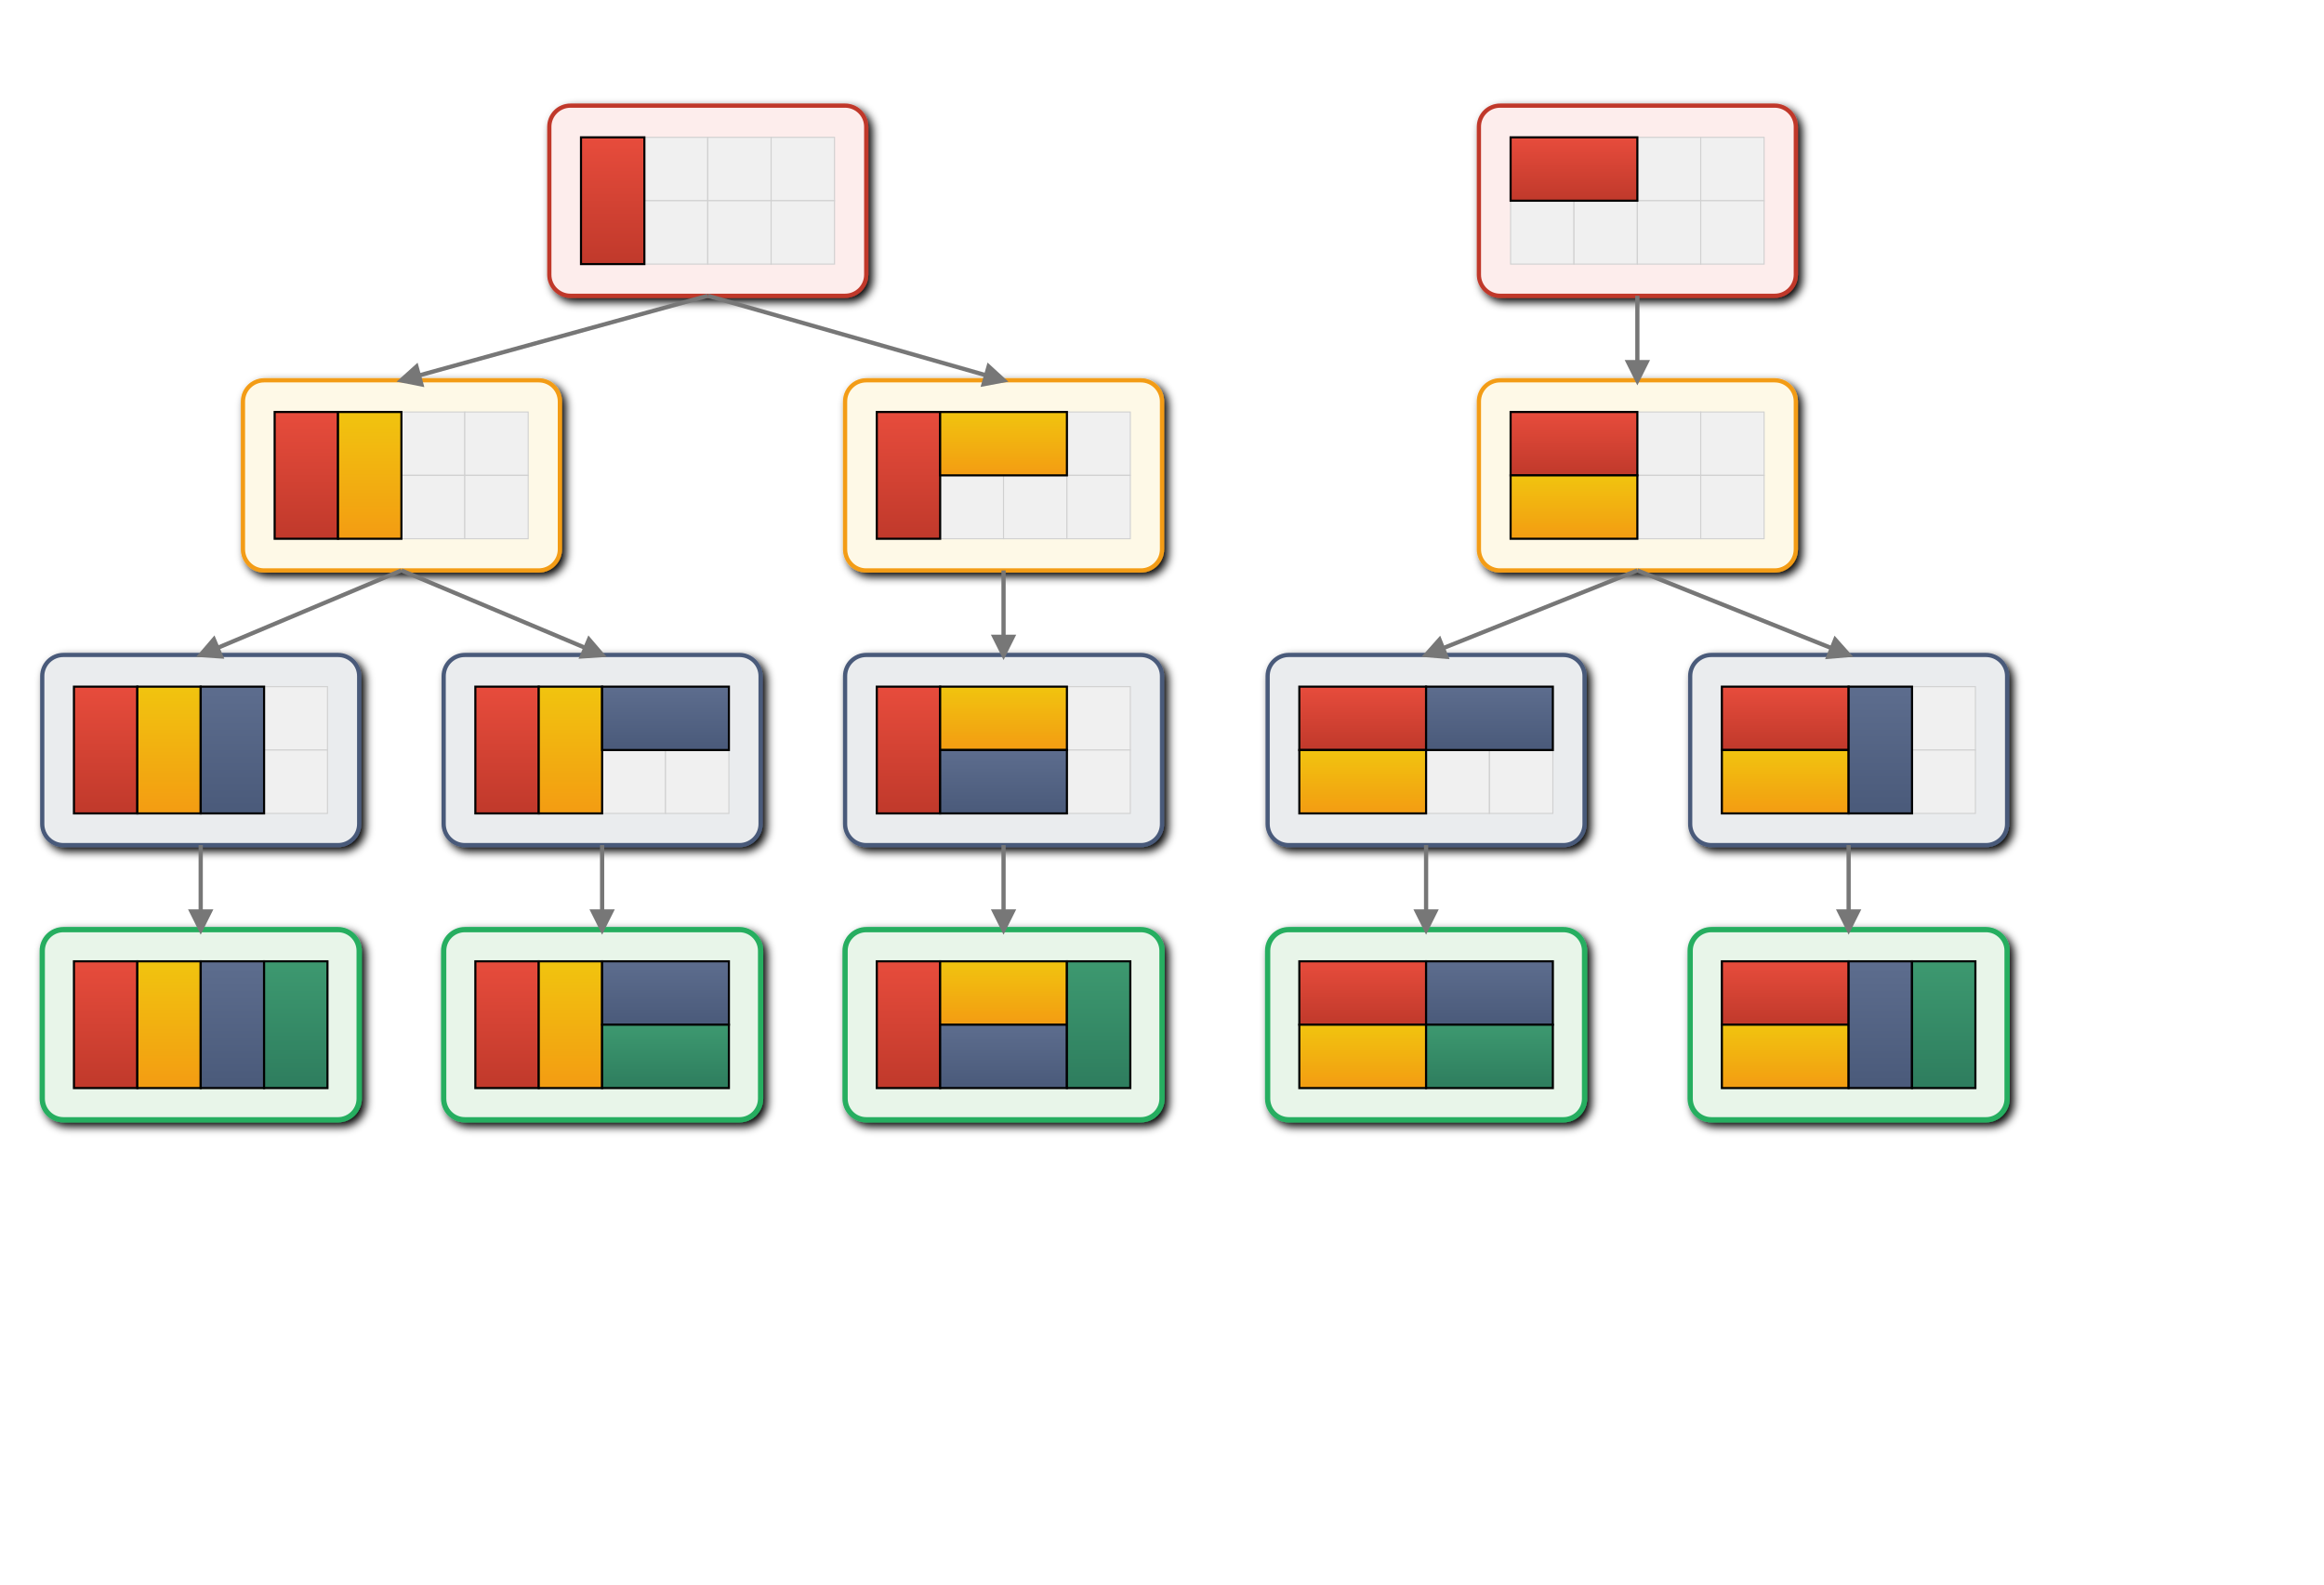
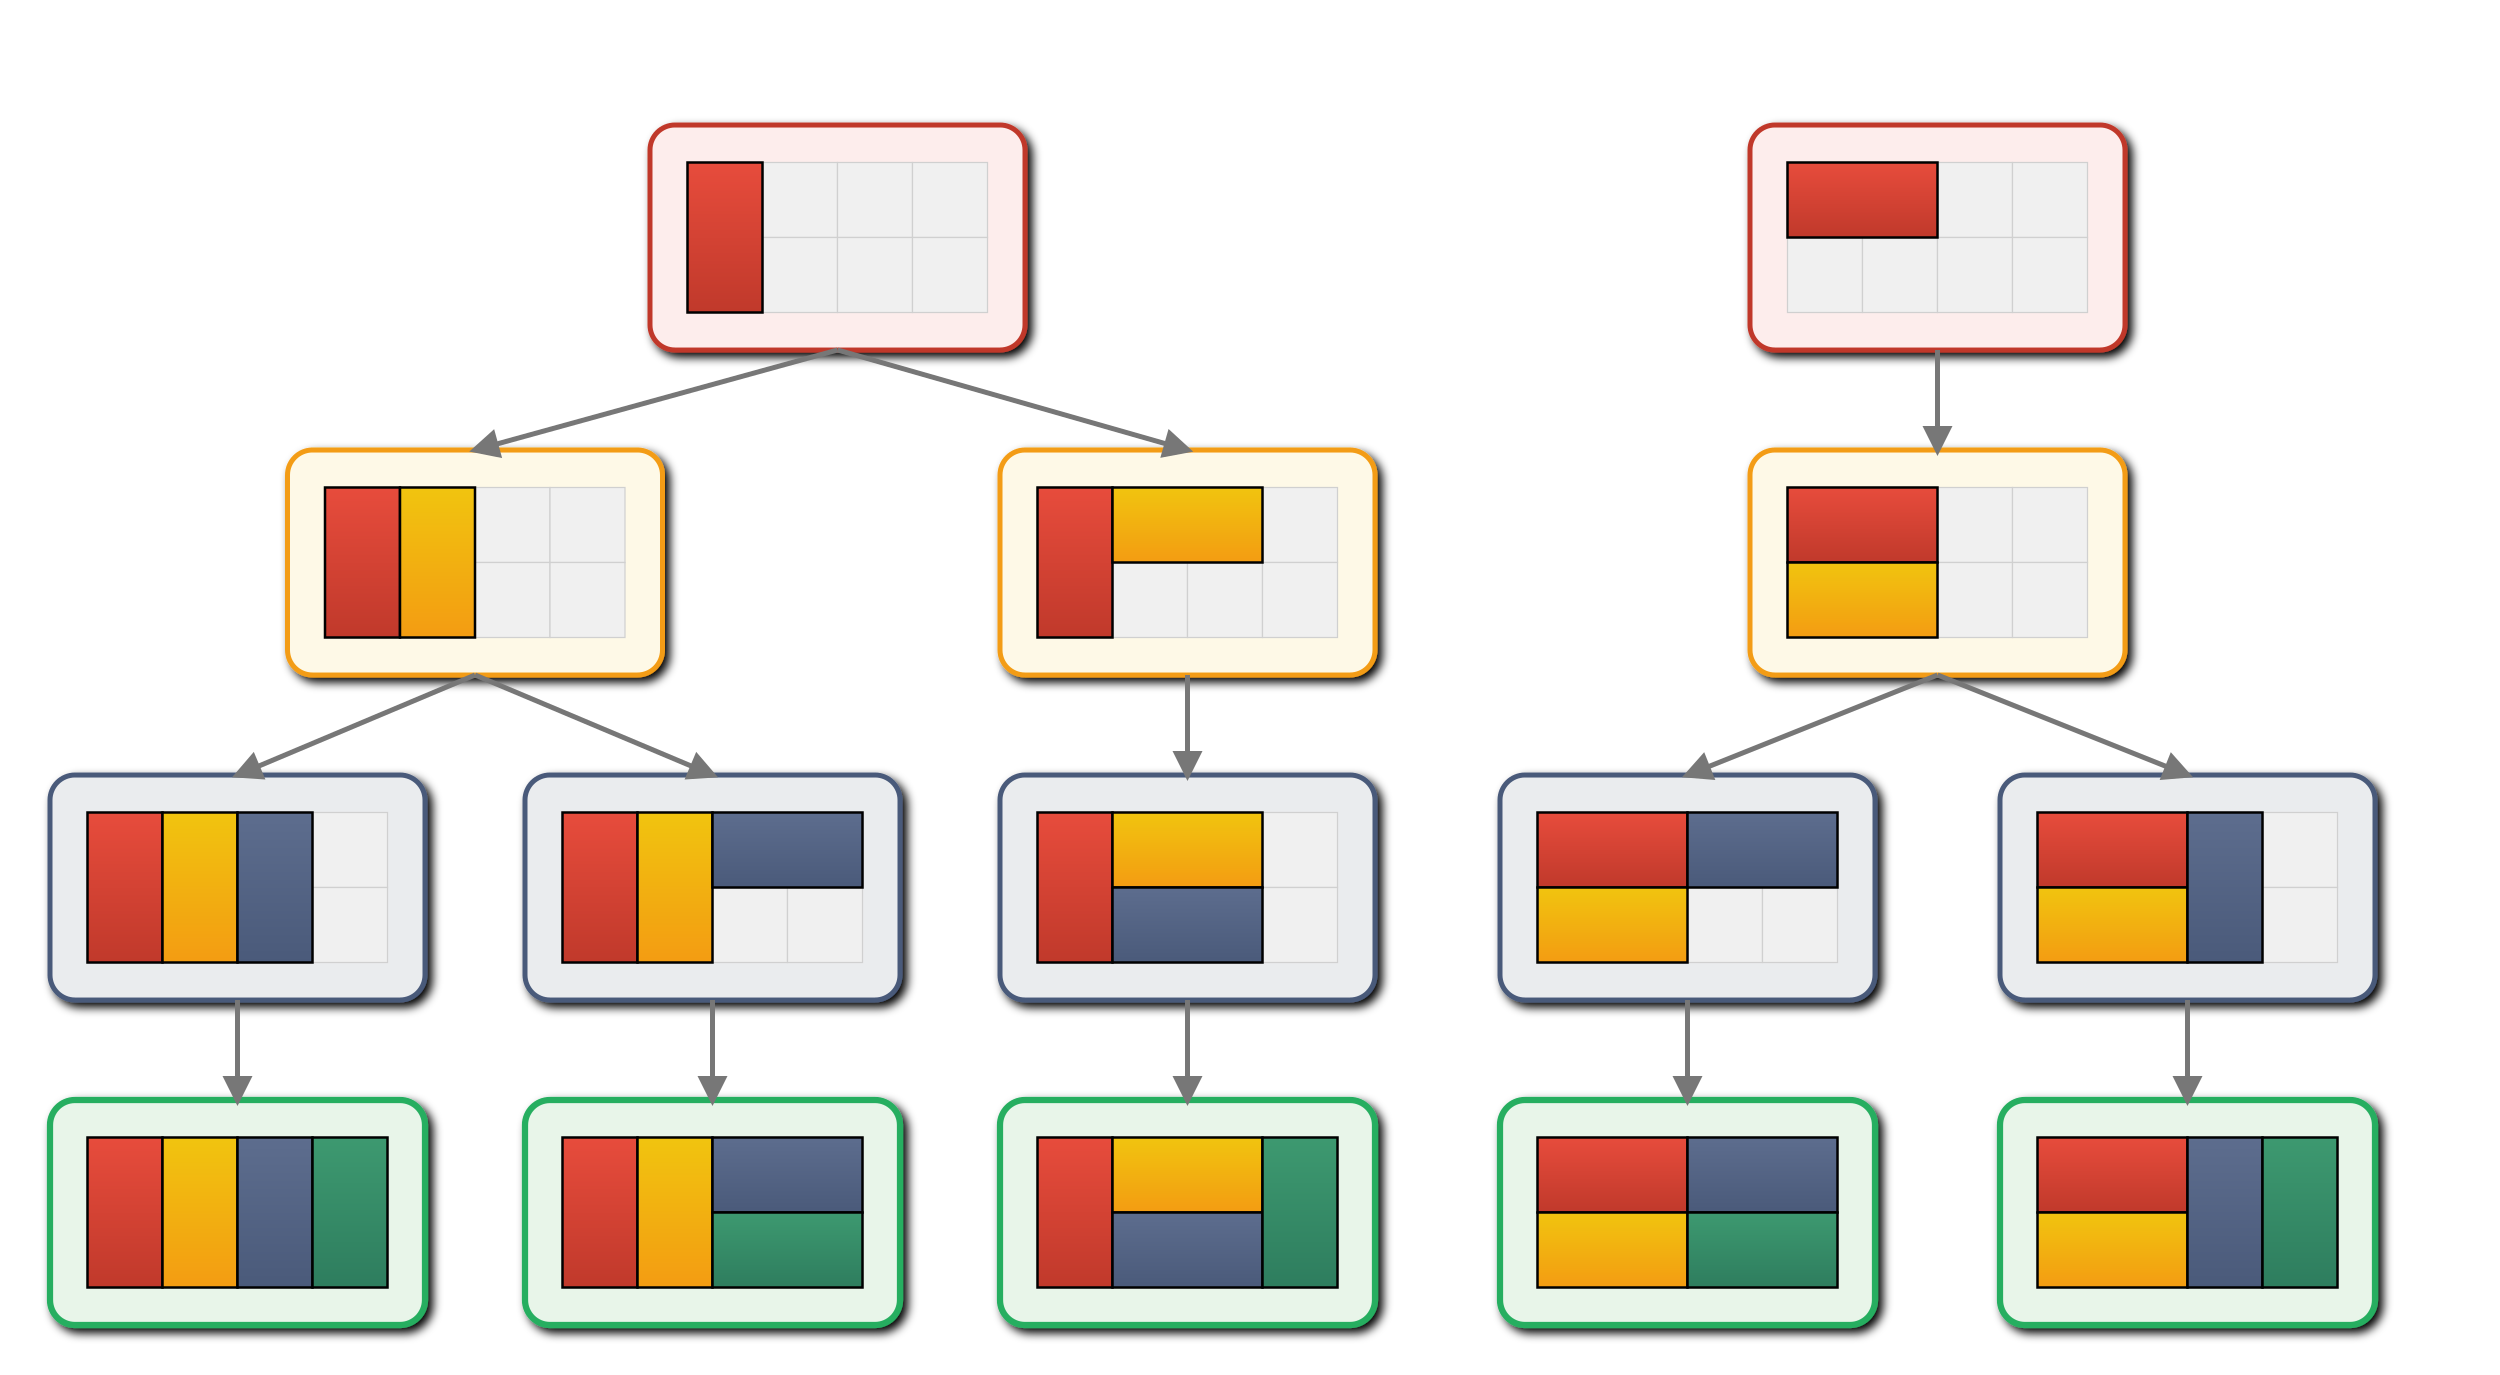
- <svg xmlns="http://www.w3.org/2000/svg" width="1100" height="750" font-family="Arial, sans-serif">
+ <svg xmlns="http://www.w3.org/2000/svg" width="1000" height="550" font-family="Arial, sans-serif">
  <defs>
    <style>
			.C_GRID   { fill: #F0F0F0; stroke: #D0D0D0; stroke-width: 0.5; }
			.C_LINE   { stroke: #777; stroke-width: 2; marker-end: url(#arrowhead); }

			/* New Node Box styles based on domino color */
			.C_BOX_A { fill: #FDEDEC; stroke: #C0392B; stroke-width: 2; filter: url(#shadow); } /* Red Step */
			.C_BOX_B { fill: #FEF9E7; stroke: #F39C12; stroke-width: 2; filter: url(#shadow); } /* Gold Step */
			.C_BOX_C { fill: #EAECEE; stroke: #4A5A7A; stroke-width: 2; filter: url(#shadow); } /* Indigo Step */
			.C_BOX_D { fill: #E8F5E9; stroke: #27AE60; stroke-width: 2.5; filter: url(#shadow); } /* Green Step (Leaf) */
		</style>
    <linearGradient id="gradRed" x1="0%" y1="0%" x2="0%" y2="100%">
      <stop offset="0%" style="stop-color:#E74C3C;stop-opacity:1" />
      <stop offset="100%" style="stop-color:#C0392B;stop-opacity:1" />
    </linearGradient>
    <linearGradient id="gradGold" x1="0%" y1="0%" x2="0%" y2="100%">
      <stop offset="0%" style="stop-color:#F1C40F;stop-opacity:1" />
      <stop offset="100%" style="stop-color:#F39C12;stop-opacity:1" />
    </linearGradient>
    <linearGradient id="gradIndigo" x1="0%" y1="0%" x2="0%" y2="100%">
      <stop offset="0%" style="stop-color:#5D6D8E;stop-opacity:1" />
      <stop offset="100%" style="stop-color:#4A5A7A;stop-opacity:1" />
    </linearGradient>
    <linearGradient id="gradGreen" x1="0%" y1="0%" x2="0%" y2="100%">
      <stop offset="0%" style="stop-color:#3D9970;stop-opacity:1" />
      <stop offset="100%" style="stop-color:#2E7D5E;stop-opacity:1" />
    </linearGradient>
    <filter id="shadow" x="-50%" y="-50%" width="200%" height="200%">
      <feOffset result="offOut" in="SourceAlpha" dx="2" dy="2" />
      <feGaussianBlur result="blurOut" in="offOut" stdDeviation="2" />
      <feBlend in="SourceGraphic" in2="blurOut" mode="normal" />
    </filter>
    <marker id="arrowhead" viewBox="0 0 10 10" refX="8" refY="5" markerWidth="6" markerHeight="6" orient="auto">
      <path d="M 0 0 L 10 5 L 0 10 z" fill="#777" />
    </marker>
    <rect id="node-rect-base" x="0" y="0" width="150" height="90" rx="10" />
    <g id="grid_2x4">
      <rect x="0" y="0" width="30" height="30" class="C_GRID" />
      <rect x="30" y="0" width="30" height="30" class="C_GRID" />
      <rect x="60" y="0" width="30" height="30" class="C_GRID" />
      <rect x="90" y="0" width="30" height="30" class="C_GRID" />
      <rect x="0" y="30" width="30" height="30" class="C_GRID" />
      <rect x="30" y="30" width="30" height="30" class="C_GRID" />
      <rect x="60" y="30" width="30" height="30" class="C_GRID" />
      <rect x="90" y="30" width="30" height="30" class="C_GRID" />
    </g>
    <g id="t1-v1">
      <rect x="0" y="0" width="30" height="60" fill="url(#gradRed)" stroke="#000" />
    </g>
    <g id="t1-v2">
      <rect x="30" y="0" width="30" height="60" fill="url(#gradGold)" stroke="#000" />
    </g>
    <g id="t1-v3">
      <rect x="60" y="0" width="30" height="60" fill="url(#gradIndigo)" stroke="#000" />
    </g>
    <g id="t1-v4">
      <rect x="90" y="0" width="30" height="60" fill="url(#gradGreen)" stroke="#000" />
    </g>
    <g id="t2-v1">
      <rect x="0" y="0" width="30" height="60" fill="url(#gradRed)" stroke="#000" />
    </g>
    <g id="t2-v2">
      <rect x="30" y="0" width="30" height="60" fill="url(#gradGold)" stroke="#000" />
    </g>
    <g id="t2-h3-top">
      <rect x="60" y="0" width="60" height="30" fill="url(#gradIndigo)" stroke="#000" />
    </g>
    <g id="t2-h3-bot">
      <rect x="60" y="30" width="60" height="30" fill="url(#gradGreen)" stroke="#000" />
    </g>
    <g id="t3-v1">
      <rect x="0" y="0" width="30" height="60" fill="url(#gradRed)" stroke="#000" />
    </g>
    <g id="t3-h2-top">
      <rect x="30" y="0" width="60" height="30" fill="url(#gradGold)" stroke="#000" />
    </g>
    <g id="t3-h2-bot">
      <rect x="30" y="30" width="60" height="30" fill="url(#gradIndigo)" stroke="#000" />
    </g>
    <g id="t3-v4">
      <rect x="90" y="0" width="30" height="60" fill="url(#gradGreen)" stroke="#000" />
    </g>
    <g id="t4-h1-top">
      <rect x="0" y="0" width="60" height="30" fill="url(#gradRed)" stroke="#000" />
    </g>
    <g id="t4-h1-bot">
      <rect x="0" y="30" width="60" height="30" fill="url(#gradGold)" stroke="#000" />
    </g>
    <g id="t4-h3-top">
      <rect x="60" y="0" width="60" height="30" fill="url(#gradIndigo)" stroke="#000" />
    </g>
    <g id="t4-h3-bot">
      <rect x="60" y="30" width="60" height="30" fill="url(#gradGreen)" stroke="#000" />
    </g>
    <g id="t5-h1-top">
      <rect x="0" y="0" width="60" height="30" fill="url(#gradRed)" stroke="#000" />
    </g>
    <g id="t5-h1-bot">
      <rect x="0" y="30" width="60" height="30" fill="url(#gradGold)" stroke="#000" />
    </g>
    <g id="t5-v3">
      <rect x="60" y="0" width="30" height="60" fill="url(#gradIndigo)" stroke="#000" />
    </g>
    <g id="t5-v4">
      <rect x="90" y="0" width="30" height="60" fill="url(#gradGreen)" stroke="#000" />
    </g>
  </defs>
  <g id="Tree1">
    <g transform="translate(260, 50)">
      <use href="#node-rect-base" class="C_BOX_A" />
      <g transform="translate(15, 15)">
        <use href="#grid_2x4" />
        <use href="#t1-v1" />
      </g>
    </g>
    <g transform="translate(115, 180)">
      <use href="#node-rect-base" class="C_BOX_B" />
      <g transform="translate(15, 15)">
        <use href="#grid_2x4" />
        <use href="#t1-v1" />
        <use href="#t1-v2" />
      </g>
    </g>
    <g transform="translate(20, 310)">
      <use href="#node-rect-base" class="C_BOX_C" />
      <g transform="translate(15, 15)">
        <use href="#grid_2x4" />
        <use href="#t1-v1" />
        <use href="#t1-v2" />
        <use href="#t1-v3" />
      </g>
    </g>
    <g transform="translate(20, 440)">
      <use href="#node-rect-base" class="C_BOX_D" />
      <g transform="translate(15, 15)">
        <use href="#grid_2x4" />
        <use href="#t1-v1" />
        <use href="#t1-v2" />
        <use href="#t1-v3" />
        <use href="#t1-v4" />
      </g>
    </g>
    <g transform="translate(210, 310)">
      <use href="#node-rect-base" class="C_BOX_C" />
      <g transform="translate(15, 15)">
        <use href="#grid_2x4" />
        <use href="#t2-v1" />
        <use href="#t2-v2" />
        <use href="#t2-h3-top" />
      </g>
    </g>
    <g transform="translate(210, 440)">
      <use href="#node-rect-base" class="C_BOX_D" />
      <g transform="translate(15, 15)">
        <use href="#grid_2x4" />
        <use href="#t2-v1" />
        <use href="#t2-v2" />
        <use href="#t2-h3-top" />
        <use href="#t2-h3-bot" />
      </g>
    </g>
    <g transform="translate(400, 180)">
      <use href="#node-rect-base" class="C_BOX_B" />
      <g transform="translate(15, 15)">
        <use href="#grid_2x4" />
        <use href="#t3-v1" />
        <use href="#t3-h2-top" />
      </g>
    </g>
    <g transform="translate(400, 310)">
      <use href="#node-rect-base" class="C_BOX_C" />
      <g transform="translate(15, 15)">
        <use href="#grid_2x4" />
        <use href="#t3-v1" />
        <use href="#t3-h2-top" />
        <use href="#t3-h2-bot" />
      </g>
    </g>
    <g transform="translate(400, 440)">
      <use href="#node-rect-base" class="C_BOX_D" />
      <g transform="translate(15, 15)">
        <use href="#grid_2x4" />
        <use href="#t3-v1" />
        <use href="#t3-h2-top" />
        <use href="#t3-h2-bot" />
        <use href="#t3-v4" />
      </g>
    </g>
    <line x1="335" y1="140" x2="190" y2="180" class="C_LINE" />
    <line x1="335" y1="140" x2="475" y2="180" class="C_LINE" />
    <line x1="190" y1="270" x2="95" y2="310" class="C_LINE" />
    <line x1="190" y1="270" x2="285" y2="310" class="C_LINE" />
    <line x1="95" y1="400" x2="95" y2="440" class="C_LINE" />
    <line x1="285" y1="400" x2="285" y2="440" class="C_LINE" />
    <line x1="475" y1="270" x2="475" y2="310" class="C_LINE" />
    <line x1="475" y1="400" x2="475" y2="440" class="C_LINE" />
  </g>
  <g id="Tree2">
    <g transform="translate(700, 50)">
      <use href="#node-rect-base" class="C_BOX_A" />
      <g transform="translate(15, 15)">
        <use href="#grid_2x4" />
        <use href="#t4-h1-top" />
      </g>
    </g>
    <g transform="translate(700, 180)">
      <use href="#node-rect-base" class="C_BOX_B" />
      <g transform="translate(15, 15)">
        <use href="#grid_2x4" />
        <use href="#t4-h1-top" />
        <use href="#t4-h1-bot" />
      </g>
    </g>
    <g transform="translate(600, 310)">
      <use href="#node-rect-base" class="C_BOX_C" />
      <g transform="translate(15, 15)">
        <use href="#grid_2x4" />
        <use href="#t4-h1-top" />
        <use href="#t4-h1-bot" />
        <use href="#t4-h3-top" />
      </g>
    </g>
    <g transform="translate(600, 440)">
      <use href="#node-rect-base" class="C_BOX_D" />
      <g transform="translate(15, 15)">
        <use href="#grid_2x4" />
        <use href="#t4-h1-top" />
        <use href="#t4-h1-bot" />
        <use href="#t4-h3-top" />
        <use href="#t4-h3-bot" />
      </g>
    </g>
    <g transform="translate(800, 310)">
      <use href="#node-rect-base" class="C_BOX_C" />
      <g transform="translate(15, 15)">
        <use href="#grid_2x4" />
        <use href="#t5-h1-top" />
        <use href="#t5-h1-bot" />
        <use href="#t5-v3" />
      </g>
    </g>
    <g transform="translate(800, 440)">
      <use href="#node-rect-base" class="C_BOX_D" />
      <g transform="translate(15, 15)">
        <use href="#grid_2x4" />
        <use href="#t5-h1-top" />
        <use href="#t5-h1-bot" />
        <use href="#t5-v3" />
        <use href="#t5-v4" />
      </g>
    </g>
    <line x1="775" y1="140" x2="775" y2="180" class="C_LINE" />
    <line x1="775" y1="270" x2="675" y2="310" class="C_LINE" />
    <line x1="775" y1="270" x2="875" y2="310" class="C_LINE" />
    <line x1="675" y1="400" x2="675" y2="440" class="C_LINE" />
    <line x1="875" y1="400" x2="875" y2="440" class="C_LINE" />
  </g>
</svg>
